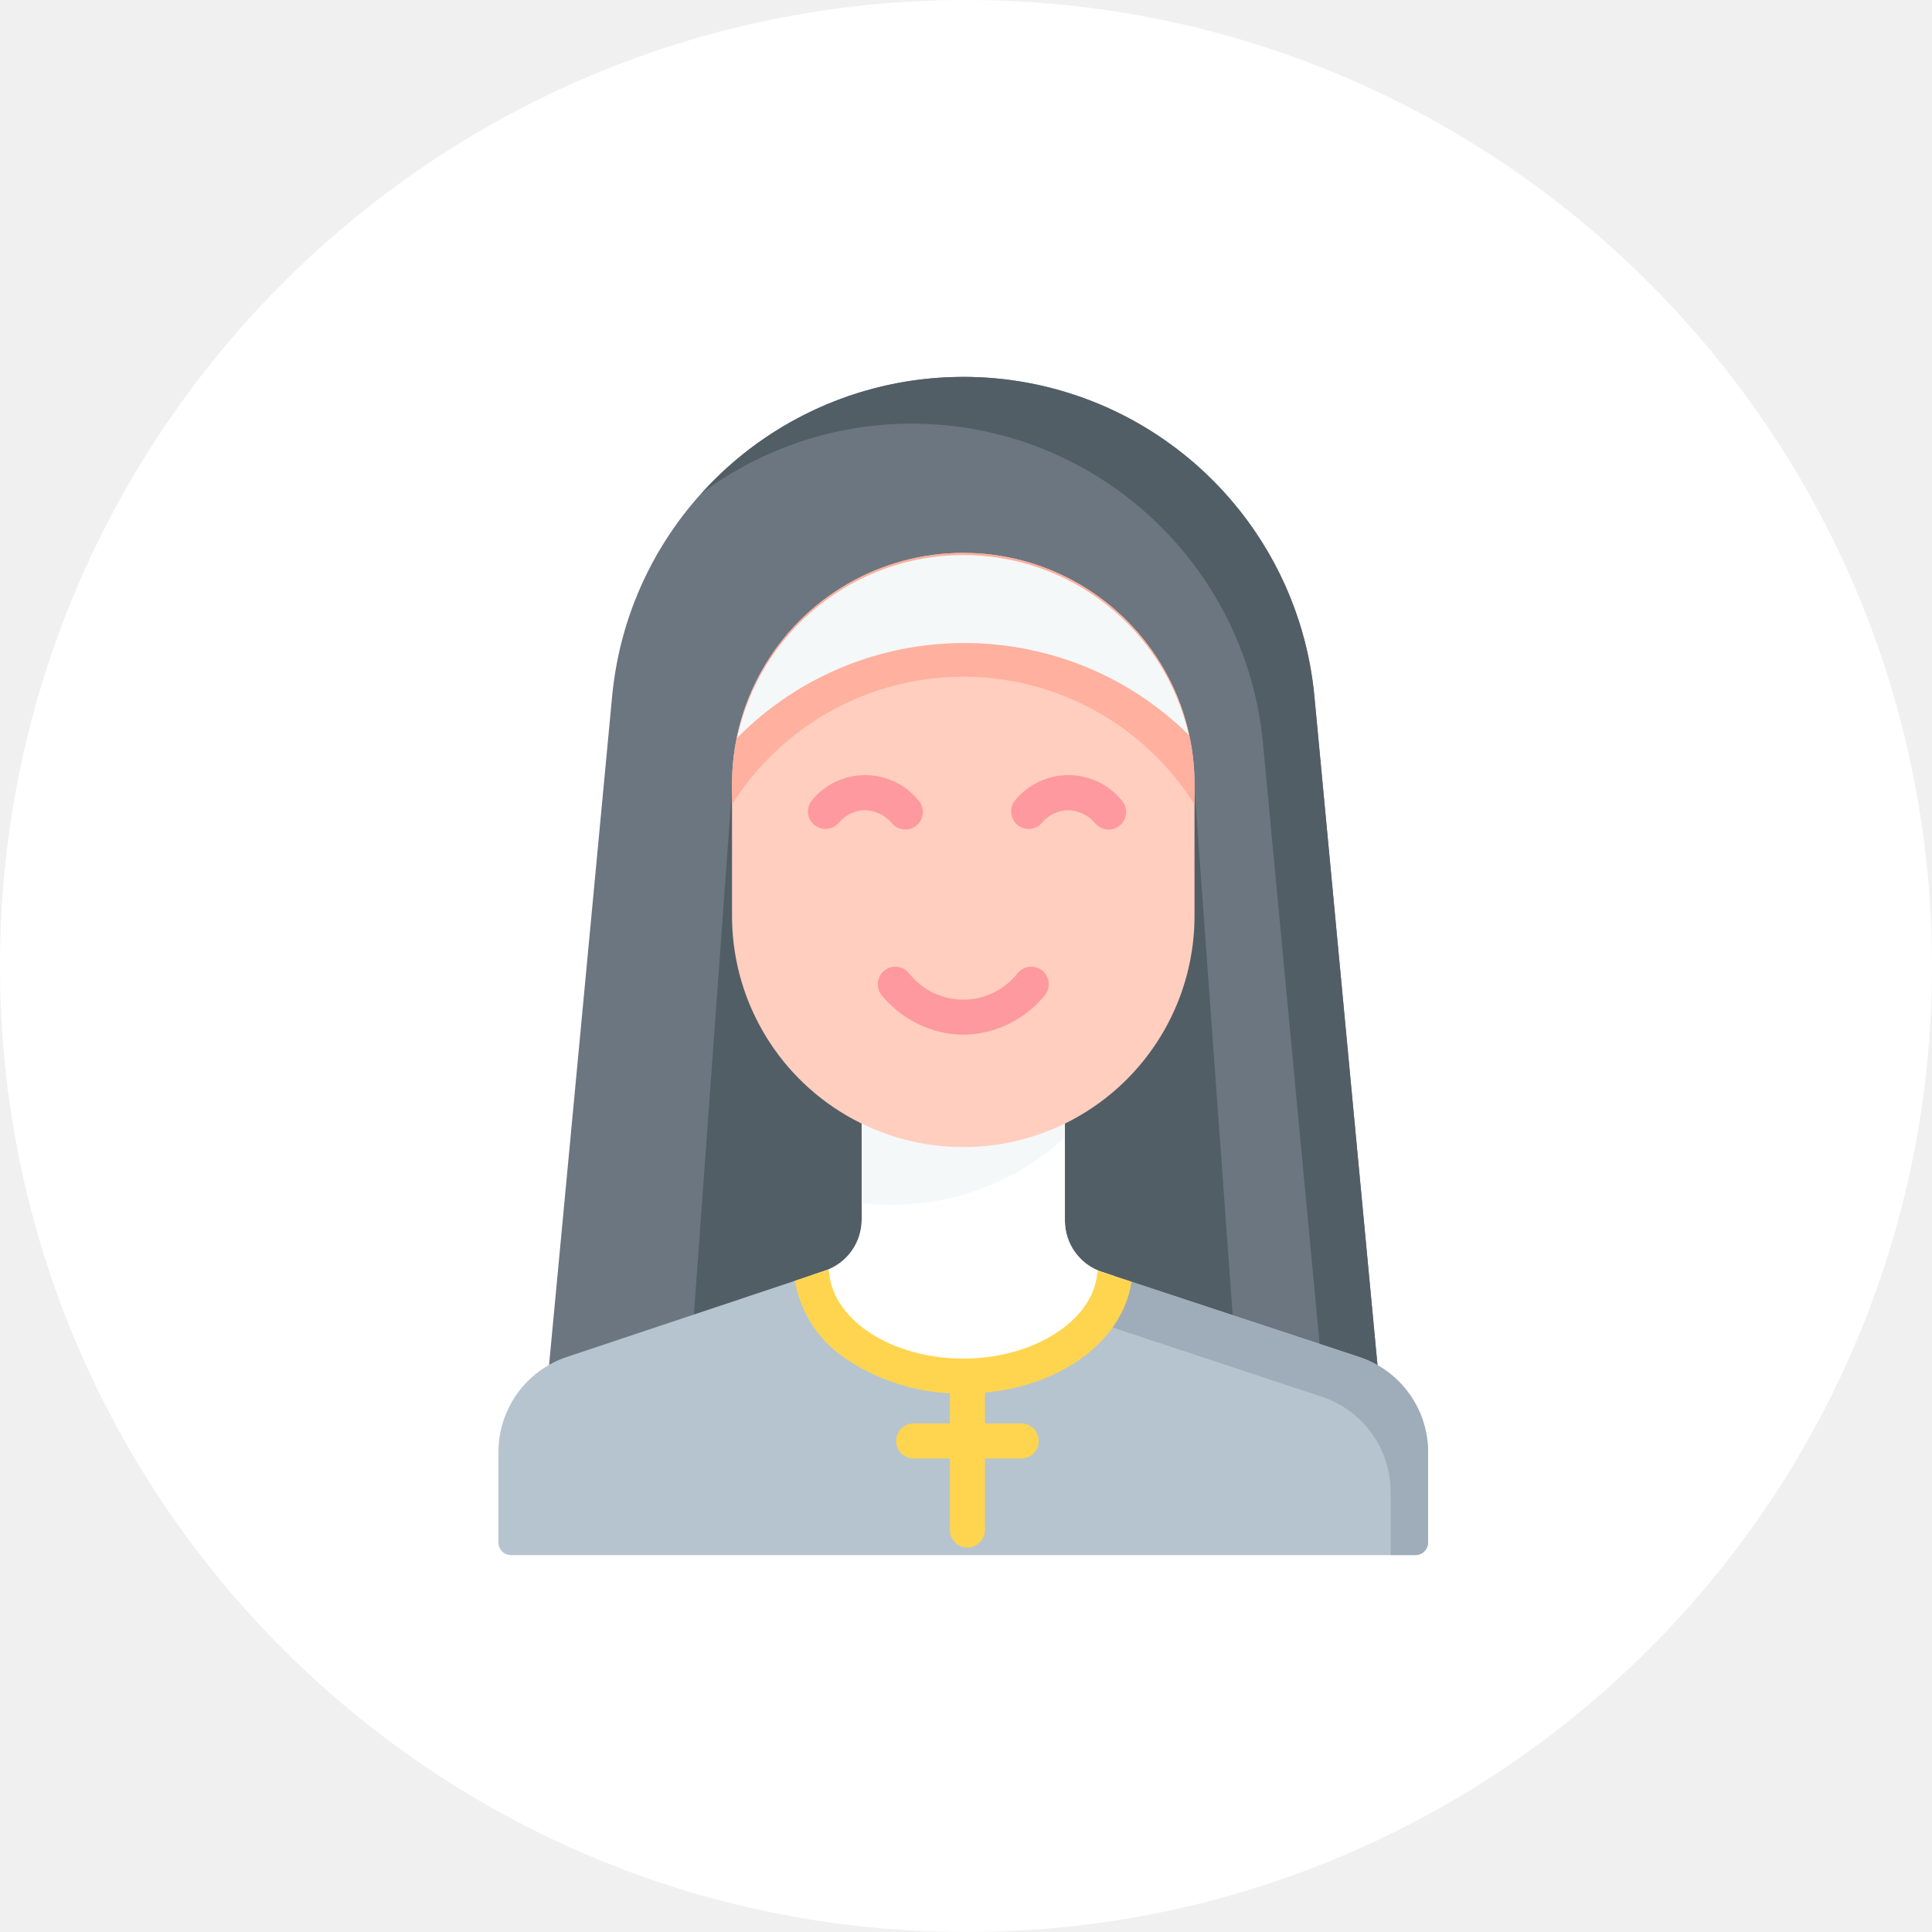
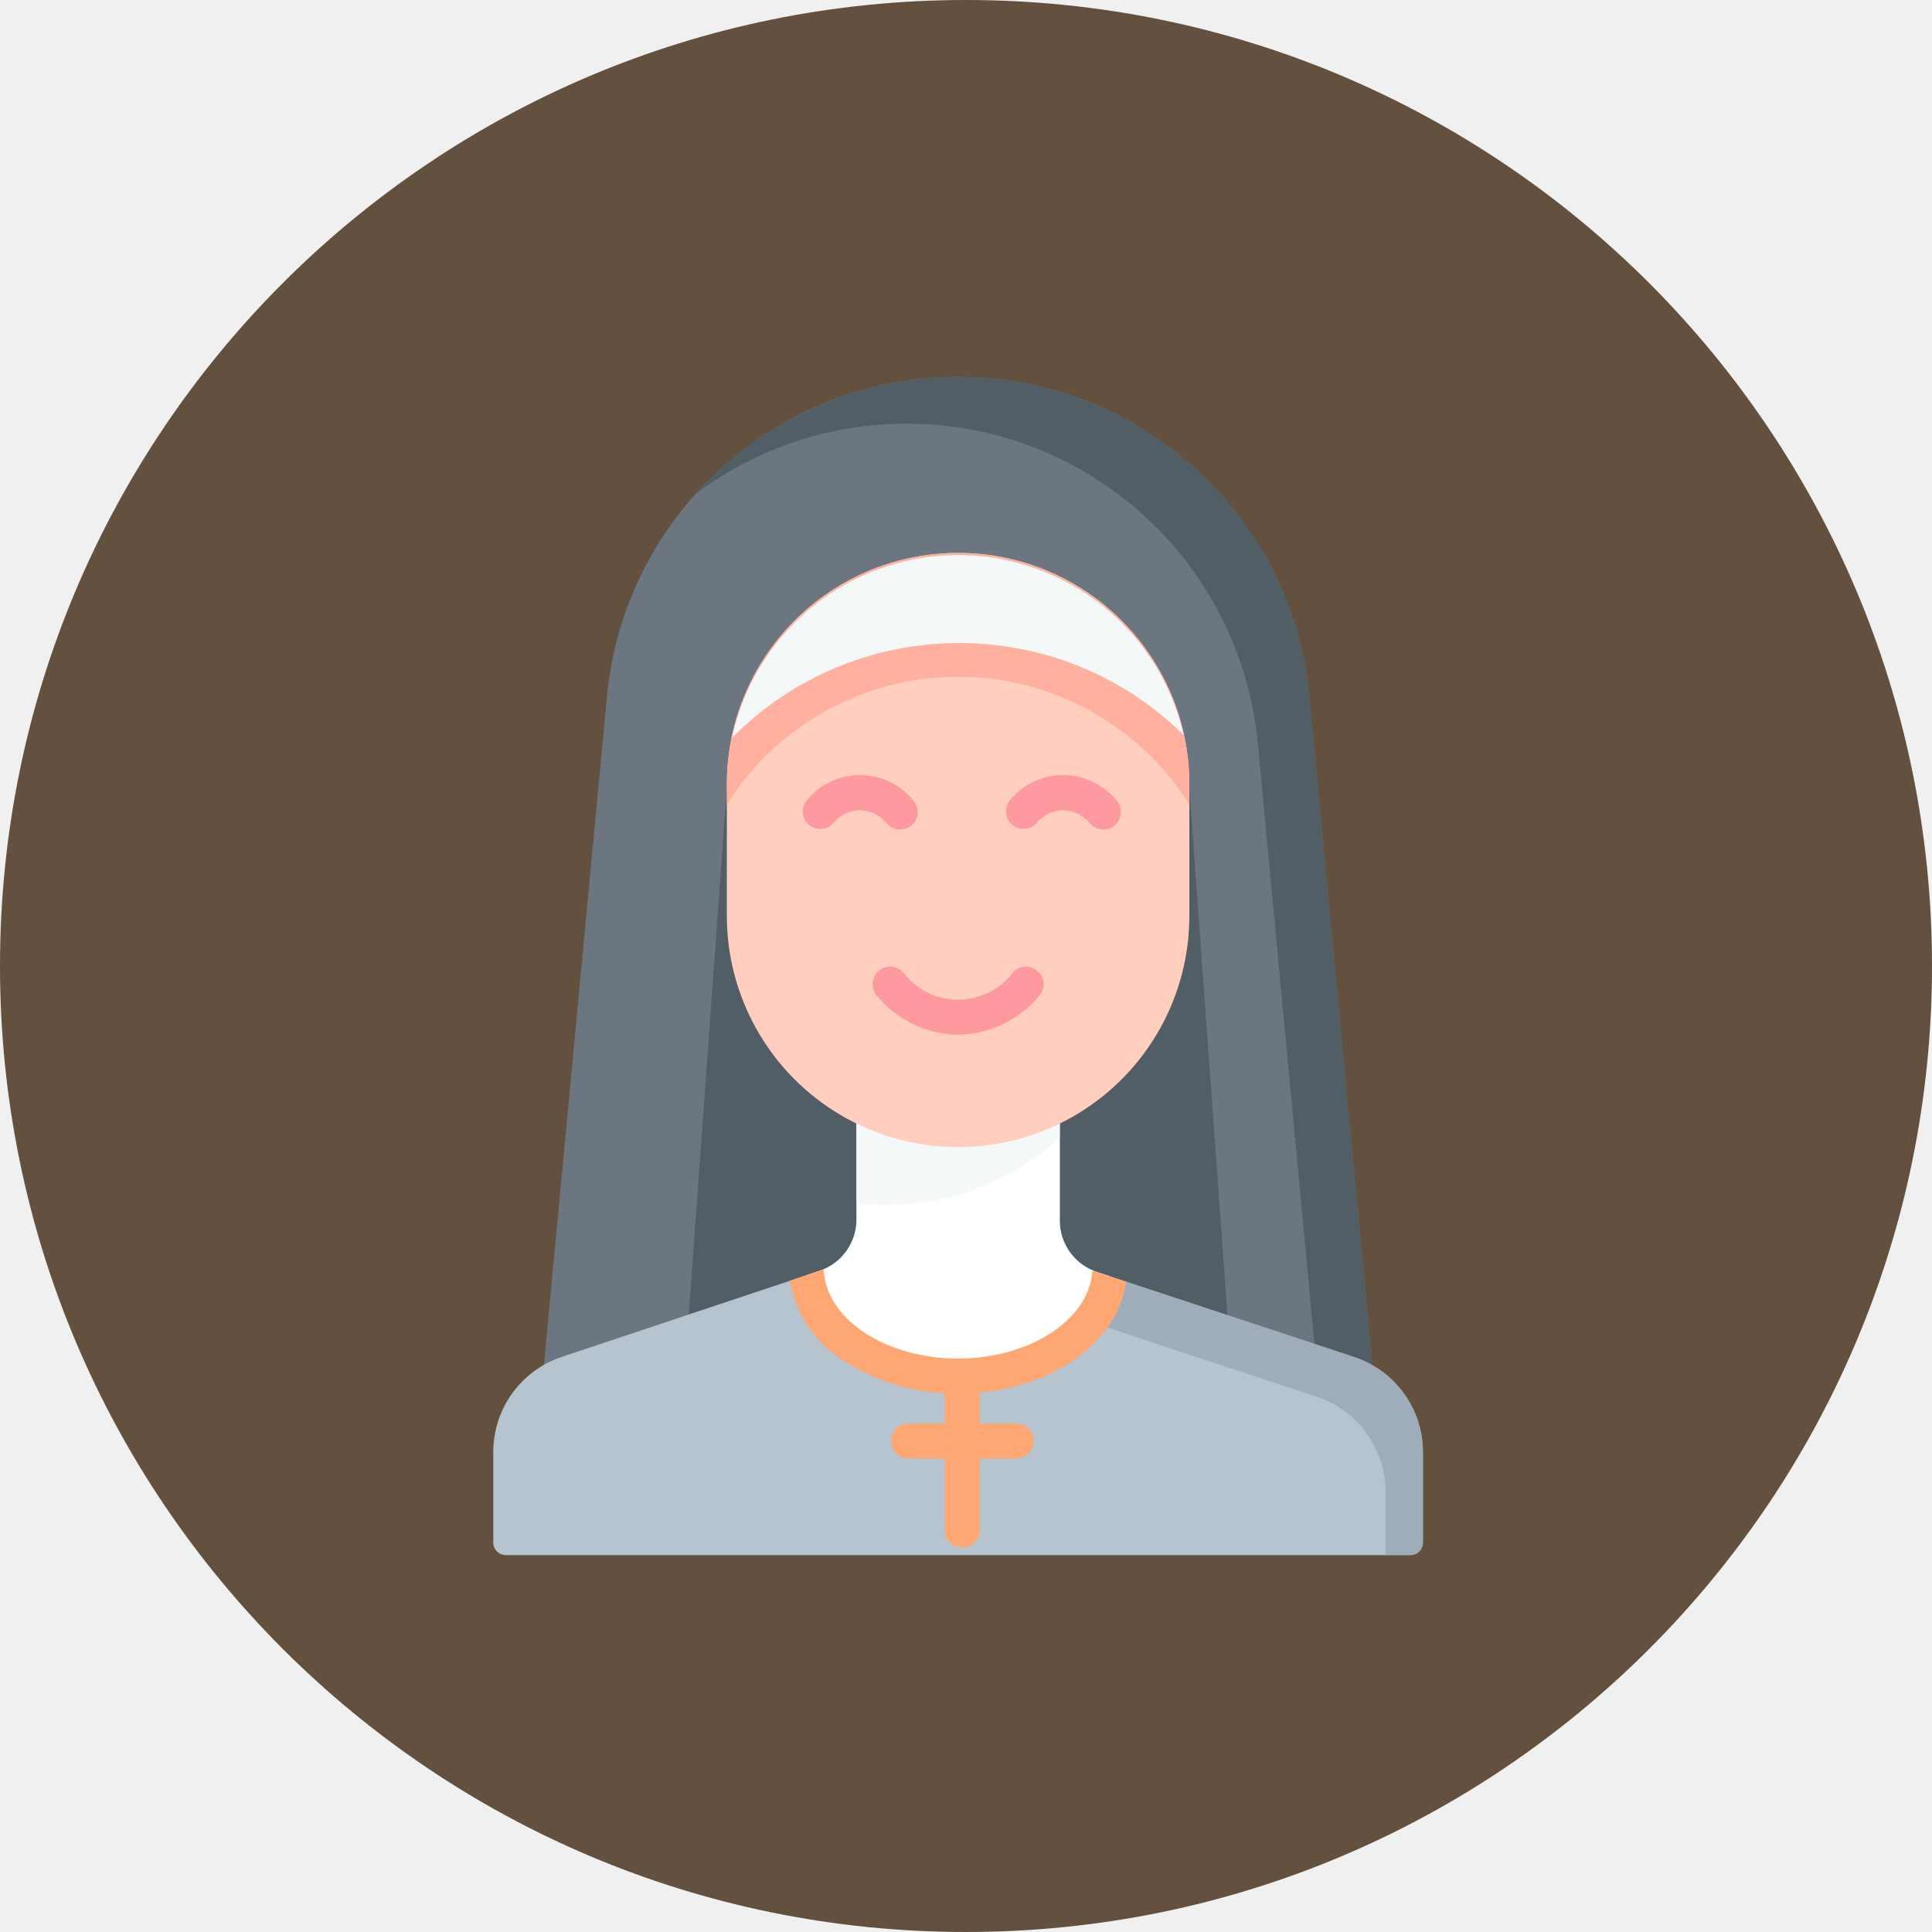
<svg xmlns="http://www.w3.org/2000/svg" width="163.336" height="163.336" viewBox="0 0 163.336 163.336">
  <g id="Grupo_1076885" data-name="Grupo 1076885" transform="translate(-264.332 -953.332)">
-     <circle id="Elipse_5614" data-name="Elipse 5614" cx="81.668" cy="81.668" r="81.668" transform="translate(264.332 953.332)" fill="#fff" />
-     <g id="Grupo_1072114" data-name="Grupo 1072114" transform="translate(311.529 990.722)">
-       <g id="Grupo_1072113" data-name="Grupo 1072113">
-         <path id="Trazado_838691" data-name="Trazado 838691" d="M103.21,60.556a1.27,1.27,0,0,0-1.27,1.27V84.148H41.37V13.058h9.248a1.27,1.27,0,0,0,1.27-1.27V2.54H80A1.27,1.27,0,1,0,80,0H50.617a1.271,1.271,0,0,0-.9.372l-10.493,10.5a1.267,1.267,0,0,0-.4.922V85.417a1.27,1.27,0,0,0,1.27,1.27H103.21a1.27,1.27,0,0,0,1.27-1.27V61.826A1.27,1.27,0,0,0,103.21,60.556ZM43.166,10.519l6.183-6.184v6.184Z" transform="translate(-38.83 0)" fill="#fff" />
-         <path id="Trazado_838692" data-name="Trazado 838692" d="M183.262,10.519h-1.37V1.27A1.27,1.27,0,0,0,180.622,0H162.946a1.27,1.27,0,1,0,0,2.54h16.406v7.98H133.29a1.27,1.27,0,0,0-1.27,1.27v26.3a1.27,1.27,0,0,0,1.27,1.27H140.7a1.27,1.27,0,1,0,0-2.54H134.56V13.059h48.7a3.983,3.983,0,0,1,3.979,3.979V38.179a6.5,6.5,0,0,0-3.989-1.364H146.234a1.27,1.27,0,0,0,0,2.54h33.119V56.293a1.27,1.27,0,0,0,2.54,0v-6.42h1.37a6.528,6.528,0,0,0,6.518-6.529V17.038a6.526,6.526,0,0,0-6.518-6.518Zm0,36.813h-1.37V39.355h1.36a3.994,3.994,0,0,1,3.989,3.989v.01A3.983,3.983,0,0,1,183.262,47.333Z" transform="translate(-116.242)" fill="#fff" />
-         <path id="Trazado_838693" data-name="Trazado 838693" d="M353.963,111.26a3.968,3.968,0,0,1,2.23.681,1.27,1.27,0,0,0,1.422-2.1,6.529,6.529,0,1,0-3.651,11.942,5.452,5.452,0,0,0,4.286-1.938,1.27,1.27,0,1,0-1.946-1.632,2.912,2.912,0,0,1-2.34,1.031,3.989,3.989,0,1,1,0-7.978Z" transform="translate(-295.184 -90.312)" fill="#fff" />
-         <path id="Trazado_838694" data-name="Trazado 838694" d="M272.836,115.249a6.529,6.529,0,1,0-6.529,6.529A6.536,6.536,0,0,0,272.836,115.249Zm-10.518,0a3.989,3.989,0,1,1,3.989,3.989A3.994,3.994,0,0,1,262.318,115.249Z" transform="translate(-222.369 -90.312)" fill="#fff" />
-         <path id="Trazado_838695" data-name="Trazado 838695" d="M195.271,121.778a6.529,6.529,0,1,0,0-13.058h-1.879a1.27,1.27,0,0,0-1.27,1.27v10.518a1.27,1.27,0,0,0,1.27,1.27h1.879Zm-.609-10.518a4.03,4.03,0,1,1,0,7.979Z" transform="translate(-166.168 -90.312)" fill="#fff" />
-         <path id="Trazado_838696" data-name="Trazado 838696" d="M100.954,373.653a1.27,1.27,0,0,0,1.27,1.27H144.3a1.27,1.27,0,0,0,0-2.54H102.224A1.27,1.27,0,0,0,100.954,373.653Z" transform="translate(-90.436 -309.334)" fill="#fff" />
-         <path id="Trazado_838697" data-name="Trazado 838697" d="M145.567,404.715a1.27,1.27,0,0,0-1.27-1.27H102.224a1.27,1.27,0,1,0,0,2.54H144.3A1.27,1.27,0,0,0,145.567,404.715Z" transform="translate(-90.436 -335.137)" fill="#fff" />
-         <path id="Trazado_838698" data-name="Trazado 838698" d="M102.224,434.507a1.27,1.27,0,0,0,0,2.54H125.89a1.27,1.27,0,0,0,0-2.54Z" transform="translate(-90.436 -360.94)" fill="#fff" />
-         <path id="Trazado_838699" data-name="Trazado 838699" d="M242,281.736h18.407a1.27,1.27,0,1,0,0-2.54H242a1.27,1.27,0,0,0,0,2.54Z" transform="translate(-206.55 -231.925)" fill="#fff" />
-         <path id="Trazado_838700" data-name="Trazado 838700" d="M242,312.8h18.407a1.27,1.27,0,1,0,0-2.54H242a1.27,1.27,0,1,0,0,2.54Z" transform="translate(-206.55 -257.728)" fill="#fff" />
-         <path id="Trazado_838701" data-name="Trazado 838701" d="M242,343.861h18.407a1.27,1.27,0,0,0,0-2.54H242a1.27,1.27,0,0,0,0,2.54Z" transform="translate(-206.55 -283.532)" fill="#fff" />
-         <path id="Trazado_838702" data-name="Trazado 838702" d="M140.2,279.337c-.483-1.547-2.124-1.279-2.457.117l-1.959,6.328-1.25-6.317a1.27,1.27,0,1,0-2.491.493l2.049,10.36a1.514,1.514,0,0,0,2.907.126l1.987-6.419,1.978,6.421a1.514,1.514,0,0,0,2.907-.129l2.057-10.338a1.27,1.27,0,1,0-2.491-.5l-1.254,6.3Z" transform="translate(-116.239 -231.17)" fill="#fff" />
-       </g>
-     </g>
-     <g id="Grupo_1076939" data-name="Grupo 1076939" transform="translate(252.47 985.196)">
+     <circle id="Elipse_5614" data-name="Elipse 5614" cx="81.668" cy="81.668" r="81.668" transform="translate(264.332 953.332)" fill="#63503e" />
+     <g id="Grupo_1076939" data-name="Grupo 1076939" transform="translate(252.033 985.196)">
      <path id="Trazado_838737" data-name="Trazado 838737" d="M142.521,95.416H70.244L76.693,27.05a29.818,29.818,0,0,1,59.379,0Z" transform="translate(-13.084)" fill="#6b7680" />
      <path id="Trazado_838738" data-name="Trazado 838738" d="M160.015,3.954A29.835,29.835,0,0,1,189.7,31l6.076,64.411H200.5L194.049,27.05a29.811,29.811,0,0,0-51.824-17.2,29.7,29.7,0,0,1,17.79-5.9Z" transform="translate(-71.061)" fill="#525e66" />
      <path id="Trazado_838739" data-name="Trazado 838739" d="M183.328,220.1H137.042l3.738-51.6H179.59Z" transform="translate(-66.886 -135.714)" fill="#525e66" />
      <path id="Trazado_838740" data-name="Trazado 838740" d="M132.6,342.866v7.623a1.071,1.071,0,0,1-1.071,1.071H55.071A1.071,1.071,0,0,1,54,350.489v-7.642a7.918,7.918,0,0,1,.047-.87A8.476,8.476,0,0,1,59.8,334.8l19.266-6.43s2.731-.917,2.832-.959a4.571,4.571,0,0,0,2.814-4.221v-10.38h17.181v10.471a4.573,4.573,0,0,0,2.8,4.219q.163.068.332.125l1.068.354,1.43.473,6.594,2.177,7.822,2.584,4.838,1.6a8.48,8.48,0,0,1,5.818,7.9c0,.051,0,.1,0,.152Z" transform="translate(0 -251.951)" fill="#b6c4cf" />
      <g id="Grupo_1076934" data-name="Grupo 1076934" transform="translate(84.708 60.856)">
        <path id="Trazado_838741" data-name="Trazado 838741" d="M259.731,342.714a8.48,8.48,0,0,0-5.818-7.9l-19.254-6.361-1.43-.473-1.068-.354q-.169-.056-.332-.124a4.573,4.573,0,0,1-2.8-4.219V312.807H211.844v3.361h14.021v10.471a4.573,4.573,0,0,0,2.8,4.219c.109.046,22.084,7.312,22.084,7.312a8.48,8.48,0,0,1,5.818,7.9c0,.051,0,.1,0,.152v5.332h2.089a1.071,1.071,0,0,0,1.071-1.071v-7.623c0-.051,0-.1,0-.152Z" transform="translate(-211.844 -312.807)" fill="#9facba" />
      </g>
      <path id="Trazado_838742" data-name="Trazado 838742" d="M206.284,272.778l1.068.354c-.525,4.729-6.053,8.448-12.795,8.448-6.784,0-12.336-3.765-12.8-8.535l1.09-.364a4.573,4.573,0,0,0,3.124-4.338v-8.283c-.233-.115-.464-.233-.691-.358a19.564,19.564,0,0,1-5.559-4.486l2.1-5.36,19.946-5.141,6,12.185a19.515,19.515,0,0,1-3.336,2.472q-.628.368-1.284.688v8.373A4.574,4.574,0,0,0,206.284,272.778Z" transform="translate(-101.259 -197.107)" fill="#fff" />
      <path id="Trazado_838743" data-name="Trazado 838743" d="M217.87,310.978a21.67,21.67,0,0,1-9.578-2.216v2.527c.227.125.458.243.691.358v6.9a21.309,21.309,0,0,0,2.5.144A21.7,21.7,0,0,0,226.164,313v-1.356q.655-.32,1.284-.688v-2.2A21.668,21.668,0,0,1,217.87,310.978Z" transform="translate(-124.275 -248.692)" fill="#f5f8f9" />
      <path id="Trazado_838744" data-name="Trazado 838744" d="M194.607,96.947v10.74a19.551,19.551,0,1,1-39.1,0V96.947a19.551,19.551,0,1,1,39.1,0Z" transform="translate(-81.758 -62.32)" fill="#ffcebf" />
      <path id="Trazado_838745" data-name="Trazado 838745" d="M175.058,87.667a23.1,23.1,0,0,1,19.551,10.807V96.947a19.551,19.551,0,1,0-39.1,0v1.522a23.079,23.079,0,0,1,19.551-10.8Z" transform="translate(-81.759 -62.32)" fill="#ffb09e" />
      <g id="Grupo_1076935" data-name="Grupo 1076935" transform="translate(80.166 33.665)">
        <path id="Trazado_838746" data-name="Trazado 838746" d="M189.978,177.594a1.483,1.483,0,0,1-1.137-2.433,5.826,5.826,0,0,1,8.987,0,1.482,1.482,0,1,1-2.271,1.9,3.081,3.081,0,0,0-2.353-1.053,3.023,3.023,0,0,0-2.089,1.05A1.477,1.477,0,0,1,189.978,177.594Z" transform="translate(-188.498 -173.042)" fill="#fe99a0" />
      </g>
      <g id="Grupo_1076936" data-name="Grupo 1076936" transform="translate(97.347 33.665)">
        <path id="Trazado_838747" data-name="Trazado 838747" d="M278.289,177.594a1.483,1.483,0,0,1-1.137-2.433,5.826,5.826,0,0,1,8.987,0,1.482,1.482,0,1,1-2.271,1.9,3.074,3.074,0,0,0-2.353-1.053,3.023,3.023,0,0,0-2.089,1.05A1.477,1.477,0,0,1,278.289,177.594Z" transform="translate(-276.809 -173.042)" fill="#fe99a0" />
      </g>
      <g id="Grupo_1076937" data-name="Grupo 1076937" transform="translate(86.091 49.883)">
        <path id="Trazado_838748" data-name="Trazado 838748" d="M226.158,262.137a9.078,9.078,0,0,1-6.886-3.328,1.482,1.482,0,1,1,2.319-1.845,5.829,5.829,0,0,0,9.135,0,1.482,1.482,0,1,1,2.319,1.845A9.078,9.078,0,0,1,226.158,262.137Z" transform="translate(-218.949 -256.403)" fill="#fe99a0" />
      </g>
      <path id="Trazado_838749" data-name="Trazado 838749" d="M195.912,92.589a27.028,27.028,0,0,0-38.181.251,19.551,19.551,0,0,1,38.181-.251Z" transform="translate(-83.55 -62.32)" fill="#f5f8f9" />
      <g id="Grupo_1076938" data-name="Grupo 1076938" transform="translate(79.062 75.458)">
-         <path id="Trazado_838750" data-name="Trazado 838750" d="M211.285,388.9c-.806,5.414-6.851,9.459-14.225,9.459a17.371,17.371,0,0,1-9.594-2.729,9.982,9.982,0,0,1-4.643-6.811l1.432-.478,1.09-.364c.1-.036.209-.075.31-.117a1.455,1.455,0,0,1,.073.336c.4,4.035,5.373,7.2,11.331,7.2,5.9,0,10.879-3.132,11.323-7.13a1.372,1.372,0,0,1,.071-.314q.163.068.332.125l1.068.354Z" transform="translate(-182.824 -387.861)" fill="#ffd54f" />
+         <path id="Trazado_838750" data-name="Trazado 838750" d="M211.285,388.9c-.806,5.414-6.851,9.459-14.225,9.459a17.371,17.371,0,0,1-9.594-2.729,9.982,9.982,0,0,1-4.643-6.811l1.432-.478,1.09-.364c.1-.036.209-.075.31-.117a1.455,1.455,0,0,1,.073.336c.4,4.035,5.373,7.2,11.331,7.2,5.9,0,10.879-3.132,11.323-7.13a1.372,1.372,0,0,1,.071-.314q.163.068.332.125l1.068.354Z" transform="translate(-182.824 -387.861)" fill="#fea772" />
      </g>
-       <path id="Trazado_838751" data-name="Trazado 838751" d="M237.407,432.622h-3.063V428.75a1.481,1.481,0,1,0-2.962,0v3.872h-3.063a1.483,1.483,0,0,0,0,2.966h3.063v6.043a1.481,1.481,0,1,0,2.962,0v-6.043h3.063a1.483,1.483,0,0,0,0-2.966Z" transform="translate(-139.212 -344.143)" fill="#ffd54f" />
+       <path id="Trazado_838751" data-name="Trazado 838751" d="M237.407,432.622h-3.063V428.75a1.481,1.481,0,1,0-2.962,0v3.872h-3.063a1.483,1.483,0,0,0,0,2.966h3.063v6.043a1.481,1.481,0,1,0,2.962,0v-6.043h3.063a1.483,1.483,0,0,0,0-2.966Z" transform="translate(-139.212 -344.143)" fill="#fea772" />
    </g>
  </g>
</svg>
